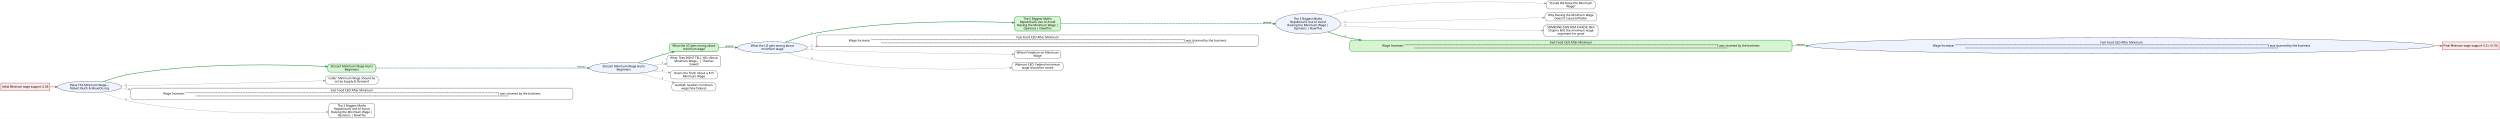
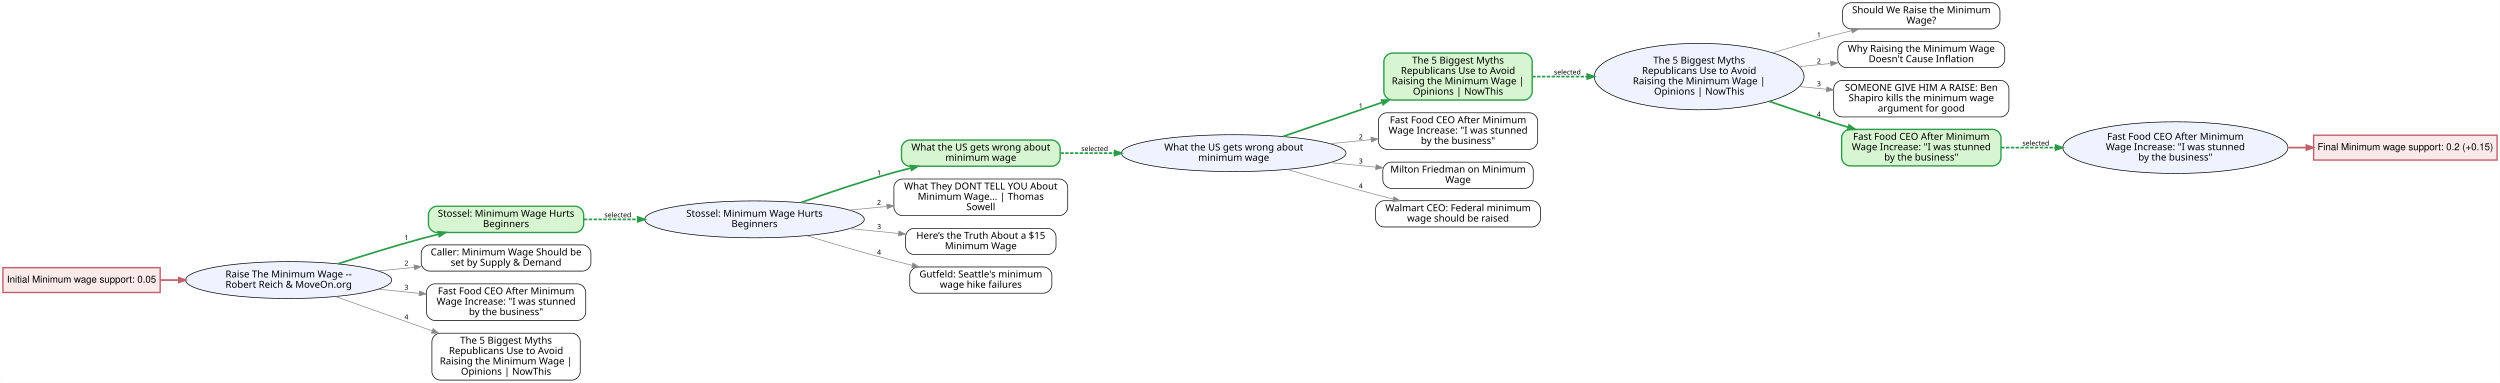
- <svg xmlns="http://www.w3.org/2000/svg" width="11682pt" height="555pt" viewBox="0.00 0.00 11682.10 555.00">
+ <svg xmlns="http://www.w3.org/2000/svg" width="3624pt" height="555pt" viewBox="0.00 0.00 3623.61 555.00">
  <g id="graph0" class="graph" transform="scale(1 1) rotate(0) translate(4 551)">
-     <polygon fill="white" stroke="transparent" points="-4,4 -4,-551 11678.1,-551 11678.1,4 -4,4" />
+     <polygon fill="white" stroke="transparent" points="-4,4 -4,-551 3619.61,-551 3619.61,4 -4,4" />
    <g id="node1" class="node">
      <polygon fill="#fbeaea" stroke="#bf616a" stroke-width="2" points="228,-163 0,-163 0,-127 228,-127 228,-163" />
      <text text-anchor="middle" x="114" y="-141.3" font-family="Helvetica" font-size="14.00">Initial Minimum wage support: 0.05</text>
    </g>
    <g id="node3" class="node">
      <ellipse fill="#eef3ff" stroke="black" cx="414.2" cy="-145" rx="149.4" ry="26.74" />
      <text text-anchor="middle" x="414.2" y="-148.8" font-family="Times-Roman" font-size="14.00">Raise The Minimum Wage --</text>
      <text text-anchor="middle" x="414.2" y="-133.8" font-family="Times-Roman" font-size="14.00">Robert Reich &amp; MoveOn.org</text>
    </g>
    <g id="edge20" class="edge">
      <path fill="none" stroke="#bf616a" stroke-width="2.5" d="M228.16,-145C236.9,-145 245.81,-145 254.77,-145" />
      <polygon fill="#bf616a" stroke="#bf616a" stroke-width="2.5" points="254.9,-148.5 264.9,-145 254.9,-141.5 254.9,-148.5" />
    </g>
    <g id="node2" class="node">
-       <polygon fill="#fbeaea" stroke="#bf616a" stroke-width="2" points="11674.1,-355 11408.1,-355 11408.1,-319 11674.1,-319 11674.1,-355" />
-       <text text-anchor="middle" x="11541.1" y="-333.3" font-family="Helvetica" font-size="14.00">Final Minimum wage support: 0.2 (+0.15)</text>
+       <polygon fill="#fbeaea" stroke="#bf616a" stroke-width="2" points="3615.61,-355 3349.61,-355 3349.61,-319 3615.61,-319 3615.61,-355" />
+       <text text-anchor="middle" x="3482.61" y="-333.3" font-family="Helvetica" font-size="14.00">Final Minimum wage support: 0.2 (+0.15)</text>
    </g>
    <g id="node4" class="node">
-       <path fill="#d7f5d0" stroke="#2d9c4a" stroke-width="2" d="M1740.4,-252C1740.4,-252 1539.4,-252 1539.4,-252 1533.4,-252 1527.4,-246 1527.4,-240 1527.4,-240 1527.4,-226 1527.4,-226 1527.4,-220 1533.4,-214 1539.4,-214 1539.4,-214 1740.4,-214 1740.4,-214 1746.4,-214 1752.4,-220 1752.4,-226 1752.4,-226 1752.4,-240 1752.4,-240 1752.4,-246 1746.4,-252 1740.4,-252" />
-       <text text-anchor="middle" x="1639.9" y="-236.8" font-family="Times-Roman" font-size="14.00">Stossel: Minimum Wage Hurts</text>
-       <text text-anchor="middle" x="1639.9" y="-221.8" font-family="Times-Roman" font-size="14.00">Beginners</text>
+       <path fill="#d7f5d0" stroke="#2d9c4a" stroke-width="2" d="M829.9,-252C829.9,-252 628.9,-252 628.9,-252 622.9,-252 616.9,-246 616.9,-240 616.9,-240 616.9,-226 616.9,-226 616.9,-220 622.9,-214 628.9,-214 628.9,-214 829.9,-214 829.9,-214 835.9,-214 841.9,-220 841.9,-226 841.9,-226 841.9,-240 841.9,-240 841.9,-246 835.9,-252 829.9,-252" />
+       <text text-anchor="middle" x="729.4" y="-236.8" font-family="Times-Roman" font-size="14.00">Stossel: Minimum Wage Hurts</text>
+       <text text-anchor="middle" x="729.4" y="-221.8" font-family="Times-Roman" font-size="14.00">Beginners</text>
    </g>
    <g id="edge1" class="edge">
-       <path fill="none" stroke="#2d9c4a" stroke-width="2.5" d="M477.43,-169.34C514.3,-182.54 562.3,-197.63 606.4,-205 931.76,-259.38 1322.67,-250.06 1516.92,-240.51" />
-       <polygon fill="#2d9c4a" stroke="#2d9c4a" stroke-width="2.5" points="1517.34,-244 1527.15,-240 1516.99,-237.01 1517.34,-244" />
-       <text text-anchor="middle" x="584.9" y="-204" font-family="Times-Roman" font-size="10.00">1</text>
+       <path fill="none" stroke="#2d9c4a" stroke-width="2.5" d="M486.08,-168.7C521.95,-180.32 566.27,-194.12 606.4,-205 614.63,-207.23 623.2,-209.44 631.82,-211.57" />
+       <polygon fill="#2d9c4a" stroke="#2d9c4a" stroke-width="2.5" points="631,-214.98 641.55,-213.95 632.67,-208.18 631,-214.98" />
+       <text text-anchor="middle" x="584.9" y="-203" font-family="Times-Roman" font-size="10.00">1</text>
    </g>
    <g id="node5" class="node">
-       <path fill="#ffffff" stroke="black" d="M1750.9,-196C1750.9,-196 1528.9,-196 1528.9,-196 1522.9,-196 1516.9,-190 1516.9,-184 1516.9,-184 1516.9,-170 1516.9,-170 1516.9,-164 1522.9,-158 1528.9,-158 1528.9,-158 1750.9,-158 1750.9,-158 1756.9,-158 1762.9,-164 1762.9,-170 1762.9,-170 1762.9,-184 1762.9,-184 1762.9,-190 1756.9,-196 1750.9,-196" />
-       <text text-anchor="middle" x="1639.9" y="-180.8" font-family="Times-Roman" font-size="14.00">Caller: Minimum Wage Should be</text>
-       <text text-anchor="middle" x="1639.9" y="-165.8" font-family="Times-Roman" font-size="14.00">set by Supply &amp; Demand</text>
+       <path fill="#ffffff" stroke="black" d="M840.4,-196C840.4,-196 618.4,-196 618.4,-196 612.4,-196 606.4,-190 606.4,-184 606.4,-184 606.4,-170 606.4,-170 606.4,-164 612.4,-158 618.4,-158 618.4,-158 840.4,-158 840.4,-158 846.4,-158 852.4,-164 852.4,-170 852.4,-170 852.4,-184 852.4,-184 852.4,-190 846.4,-196 840.4,-196" />
+       <text text-anchor="middle" x="729.4" y="-180.8" font-family="Times-Roman" font-size="14.00">Caller: Minimum Wage Should be</text>
+       <text text-anchor="middle" x="729.4" y="-165.8" font-family="Times-Roman" font-size="14.00">set by Supply &amp; Demand</text>
    </g>
    <g id="edge2" class="edge">
-       <path fill="none" stroke="#888888" d="M561.89,-148.84C802.21,-155.12 1276.06,-167.51 1506.64,-173.54" />
-       <polygon fill="#888888" stroke="#888888" points="1506.67,-177.04 1516.76,-173.81 1506.85,-170.05 1506.67,-177.04" />
-       <text text-anchor="middle" x="584.9" y="-153" font-family="Times-Roman" font-size="10.00">2</text>
+       <path fill="none" stroke="#888888" d="M544.4,-158.2C561.51,-159.95 579.08,-161.74 596.24,-163.5" />
+       <polygon fill="#888888" stroke="#888888" points="595.99,-166.99 606.29,-164.52 596.7,-160.03 595.99,-166.99" />
+       <text text-anchor="middle" x="584.9" y="-166" font-family="Times-Roman" font-size="10.00">2</text>
    </g>
    <g id="node6" class="node">
-       <path fill="#ffffff" stroke="black" d="M2661.4,-139.5C2661.4,-139.5 618.4,-139.5 618.4,-139.5 612.4,-139.5 606.4,-133.5 606.4,-127.5 606.4,-127.5 606.4,-98.5 606.4,-98.5 606.4,-92.5 612.4,-86.5 618.4,-86.5 618.4,-86.5 2661.4,-86.5 2661.4,-86.5 2667.4,-86.5 2673.4,-92.5 2673.4,-98.5 2673.4,-98.5 2673.4,-127.5 2673.4,-127.5 2673.4,-133.5 2667.4,-139.5 2661.4,-139.5" />
-       <text text-anchor="middle" x="1639.9" y="-124.3" font-family="Times-Roman" font-size="14.00">Fast Food CEO After Minimum</text>
-       <text text-anchor="middle" x="1639.9" y="-109.3" font-family="Times-Roman" font-size="14.00">Wage Increase: """"""""""""""""""""""""""""""""""""""""""""""""""""""""""""""""""""""""""""""""""""""""""""""""""""""""""""""""""""""""""""""""""""""""""""""""""""""""""""""""""""""""""""""""""""""""""""""""""""""""""""""""""""""""""""""""""""""""""""""""""""""""""""""""I was stunned by the business</text>
-       <text text-anchor="middle" x="1639.9" y="-94.3" font-family="Times-Roman" font-size="14.00">""""""""""""""""""""""""""""""""""""""""""""""""""""""""""""""""""""""""""""""""""""""""""""""""""""""""""""""""""""""""""""""""""""""""""""""""""""""""""""""""""""""""""""""""""""""""""""""""""""""""""""""""""""""""""""""""""""""""""""""""""""""""""""""""</text>
+       <path fill="#ffffff" stroke="black" d="M832.9,-139.5C832.9,-139.5 625.9,-139.5 625.9,-139.5 619.9,-139.5 613.9,-133.5 613.9,-127.5 613.9,-127.5 613.9,-98.5 613.9,-98.5 613.9,-92.5 619.9,-86.5 625.9,-86.5 625.9,-86.5 832.9,-86.5 832.9,-86.5 838.9,-86.5 844.9,-92.5 844.9,-98.5 844.9,-98.5 844.9,-127.5 844.9,-127.5 844.9,-133.5 838.9,-139.5 832.9,-139.5" />
+       <text text-anchor="middle" x="729.4" y="-124.3" font-family="Times-Roman" font-size="14.00">Fast Food CEO After Minimum</text>
+       <text text-anchor="middle" x="729.4" y="-109.3" font-family="Times-Roman" font-size="14.00">Wage Increase: "I was stunned</text>
+       <text text-anchor="middle" x="729.4" y="-94.3" font-family="Times-Roman" font-size="14.00">by the business"</text>
    </g>
    <g id="edge3" class="edge">
-       <path fill="none" stroke="#888888" d="M555.28,-136.18C564.12,-135.74 572.88,-135.34 581.4,-135 586.3,-134.8 591.22,-134.6 596.14,-134.41" />
-       <polygon fill="#888888" stroke="#888888" points="596.42,-137.9 606.27,-134.01 596.15,-130.91 596.42,-137.9" />
-       <text text-anchor="middle" x="584.9" y="-138" font-family="Times-Roman" font-size="10.00">3</text>
+       <path fill="none" stroke="#888888" d="M544.4,-131.8C563.91,-129.81 584.01,-127.75 603.44,-125.77" />
+       <polygon fill="#888888" stroke="#888888" points="603.93,-129.24 613.53,-124.74 603.22,-122.27 603.93,-129.24" />
+       <text text-anchor="middle" x="584.9" y="-131" font-family="Times-Roman" font-size="10.00">3</text>
    </g>
    <g id="node7" class="node">
-       <path fill="#ffffff" stroke="black" d="M1735.4,-68C1735.4,-68 1544.4,-68 1544.4,-68 1538.4,-68 1532.4,-62 1532.4,-56 1532.4,-56 1532.4,-12 1532.4,-12 1532.4,-6 1538.4,0 1544.4,0 1544.4,0 1735.4,0 1735.4,0 1741.4,0 1747.4,-6 1747.4,-12 1747.4,-12 1747.4,-56 1747.4,-56 1747.4,-62 1741.4,-68 1735.4,-68" />
-       <text text-anchor="middle" x="1639.9" y="-52.8" font-family="Times-Roman" font-size="14.00">The 5 Biggest Myths</text>
-       <text text-anchor="middle" x="1639.9" y="-37.8" font-family="Times-Roman" font-size="14.00">Republicans Use to Avoid</text>
-       <text text-anchor="middle" x="1639.9" y="-22.8" font-family="Times-Roman" font-size="14.00">Raising the Minimum Wage |</text>
-       <text text-anchor="middle" x="1639.9" y="-7.8" font-family="Times-Roman" font-size="14.00">Opinions | NowThis</text>
+       <path fill="#ffffff" stroke="black" d="M824.9,-68C824.9,-68 633.9,-68 633.9,-68 627.9,-68 621.9,-62 621.9,-56 621.9,-56 621.9,-12 621.9,-12 621.9,-6 627.9,0 633.9,0 633.9,0 824.9,0 824.9,0 830.9,0 836.9,-6 836.9,-12 836.9,-12 836.9,-56 836.9,-56 836.9,-62 830.9,-68 824.9,-68" />
+       <text text-anchor="middle" x="729.4" y="-52.8" font-family="Times-Roman" font-size="14.00">The 5 Biggest Myths</text>
+       <text text-anchor="middle" x="729.4" y="-37.8" font-family="Times-Roman" font-size="14.00">Republicans Use to Avoid</text>
+       <text text-anchor="middle" x="729.4" y="-22.8" font-family="Times-Roman" font-size="14.00">Raising the Minimum Wage |</text>
+       <text text-anchor="middle" x="729.4" y="-7.8" font-family="Times-Roman" font-size="14.00">Opinions | NowThis</text>
    </g>
    <g id="edge4" class="edge">
-       <path fill="none" stroke="#888888" d="M471.26,-120.03C508.72,-104.61 559.53,-86.09 606.4,-77 933.42,-13.54 1329.23,-19.52 1522,-27.59" />
-       <polygon fill="#888888" stroke="#888888" points="1522.01,-31.09 1532.15,-28.02 1522.31,-24.1 1522.01,-31.09" />
-       <text text-anchor="middle" x="584.9" y="-85" font-family="Times-Roman" font-size="10.00">4</text>
+       <path fill="none" stroke="#888888" d="M482.43,-121.04C519.07,-107.99 565.22,-91.58 606.4,-77 611.56,-75.17 616.84,-73.3 622.18,-71.42" />
+       <polygon fill="#888888" stroke="#888888" points="623.56,-74.64 631.83,-68.01 621.23,-68.04 623.56,-74.64" />
+       <text text-anchor="middle" x="584.9" y="-88" font-family="Times-Roman" font-size="10.00">4</text>
    </g>
    <g id="node8" class="node">
-       <ellipse fill="#eef3ff" stroke="black" cx="2910.5" cy="-233" rx="159.2" ry="26.74" />
-       <text text-anchor="middle" x="2910.5" y="-236.8" font-family="Times-Roman" font-size="14.00">Stossel: Minimum Wage Hurts</text>
-       <text text-anchor="middle" x="2910.5" y="-221.8" font-family="Times-Roman" font-size="14.00">Beginners</text>
+       <ellipse fill="#eef3ff" stroke="black" cx="1089.5" cy="-233" rx="159.2" ry="26.74" />
+       <text text-anchor="middle" x="1089.5" y="-236.8" font-family="Times-Roman" font-size="14.00">Stossel: Minimum Wage Hurts</text>
+       <text text-anchor="middle" x="1089.5" y="-221.8" font-family="Times-Roman" font-size="14.00">Beginners</text>
    </g>
    <g id="edge17" class="edge">
-       <path fill="none" stroke="#2d9c4a" stroke-width="2.5" stroke-dasharray="5,2" d="M1752.64,-233C1975.84,-233 2477.92,-233 2741.18,-233" />
-       <polygon fill="#2d9c4a" stroke="#2d9c4a" stroke-width="2.5" points="2741.21,-236.5 2751.21,-233 2741.21,-229.5 2741.21,-236.5" />
-       <text text-anchor="middle" x="2712.4" y="-236" font-family="Times-Roman" font-size="10.00">selected</text>
+       <path fill="none" stroke="#2d9c4a" stroke-width="2.5" stroke-dasharray="5,2" d="M842.23,-233C866.98,-233 893.73,-233 920.17,-233" />
+       <polygon fill="#2d9c4a" stroke="#2d9c4a" stroke-width="2.5" points="920.28,-236.5 930.28,-233 920.28,-229.5 920.28,-236.5" />
+       <text text-anchor="middle" x="891.4" y="-236" font-family="Times-Roman" font-size="10.00">selected</text>
    </g>
    <g id="node9" class="node">
-       <path fill="#d7f5d0" stroke="#2d9c4a" stroke-width="2" d="M3341.6,-348C3341.6,-348 3135.6,-348 3135.6,-348 3129.6,-348 3123.6,-342 3123.6,-336 3123.6,-336 3123.6,-322 3123.6,-322 3123.6,-316 3129.6,-310 3135.6,-310 3135.6,-310 3341.6,-310 3341.6,-310 3347.6,-310 3353.6,-316 3353.6,-322 3353.6,-322 3353.6,-336 3353.6,-336 3353.6,-342 3347.6,-348 3341.6,-348" />
-       <text text-anchor="middle" x="3238.6" y="-332.8" font-family="Times-Roman" font-size="14.00">What the US gets wrong about</text>
-       <text text-anchor="middle" x="3238.6" y="-317.8" font-family="Times-Roman" font-size="14.00">minimum wage</text>
+       <path fill="#d7f5d0" stroke="#2d9c4a" stroke-width="2" d="M1520.6,-348C1520.6,-348 1314.6,-348 1314.6,-348 1308.6,-348 1302.6,-342 1302.6,-336 1302.6,-336 1302.6,-322 1302.6,-322 1302.6,-316 1308.6,-310 1314.6,-310 1314.6,-310 1520.6,-310 1520.6,-310 1526.6,-310 1532.6,-316 1532.6,-322 1532.6,-322 1532.6,-336 1532.6,-336 1532.6,-342 1526.6,-348 1520.6,-348" />
+       <text text-anchor="middle" x="1417.6" y="-332.8" font-family="Times-Roman" font-size="14.00">What the US gets wrong about</text>
+       <text text-anchor="middle" x="1417.6" y="-317.8" font-family="Times-Roman" font-size="14.00">minimum wage</text>
    </g>
    <g id="edge5" class="edge">
-       <path fill="none" stroke="#2d9c4a" stroke-width="2.5" d="M2977.98,-257.45C3016.9,-271.27 3067.17,-288.27 3112.6,-301 3120.6,-303.24 3128.93,-305.43 3137.32,-307.52" />
-       <polygon fill="#2d9c4a" stroke="#2d9c4a" stroke-width="2.5" points="3136.64,-310.96 3147.19,-309.94 3138.31,-304.16 3136.64,-310.96" />
-       <text text-anchor="middle" x="3091.1" y="-297" font-family="Times-Roman" font-size="10.00">1</text>
+       <path fill="none" stroke="#2d9c4a" stroke-width="2.5" d="M1156.98,-257.45C1195.9,-271.27 1246.17,-288.27 1291.6,-301 1299.6,-303.24 1307.93,-305.43 1316.32,-307.52" />
+       <polygon fill="#2d9c4a" stroke="#2d9c4a" stroke-width="2.5" points="1315.64,-310.96 1326.19,-309.94 1317.31,-304.16 1315.64,-310.96" />
+       <text text-anchor="middle" x="1270.1" y="-297" font-family="Times-Roman" font-size="10.00">1</text>
    </g>
    <g id="node10" class="node">
-       <path fill="#ffffff" stroke="black" d="M3352.6,-291.5C3352.6,-291.5 3124.6,-291.5 3124.6,-291.5 3118.6,-291.5 3112.6,-285.5 3112.6,-279.5 3112.6,-279.5 3112.6,-250.5 3112.6,-250.5 3112.6,-244.5 3118.6,-238.5 3124.6,-238.5 3124.6,-238.5 3352.6,-238.5 3352.6,-238.5 3358.6,-238.5 3364.6,-244.5 3364.6,-250.5 3364.6,-250.5 3364.6,-279.5 3364.6,-279.5 3364.6,-285.5 3358.6,-291.5 3352.6,-291.5" />
-       <text text-anchor="middle" x="3238.6" y="-276.3" font-family="Times-Roman" font-size="14.00">What They DONT TELL YOU About</text>
-       <text text-anchor="middle" x="3238.6" y="-261.3" font-family="Times-Roman" font-size="14.00">Minimum Wage... | Thomas</text>
-       <text text-anchor="middle" x="3238.6" y="-246.3" font-family="Times-Roman" font-size="14.00">Sowell</text>
+       <path fill="#ffffff" stroke="black" d="M1531.6,-291.5C1531.6,-291.5 1303.6,-291.5 1303.6,-291.5 1297.6,-291.5 1291.6,-285.5 1291.6,-279.5 1291.6,-279.5 1291.6,-250.5 1291.6,-250.5 1291.6,-244.5 1297.6,-238.5 1303.6,-238.5 1303.6,-238.5 1531.6,-238.5 1531.6,-238.5 1537.6,-238.5 1543.6,-244.5 1543.6,-250.5 1543.6,-250.5 1543.6,-279.5 1543.6,-279.5 1543.6,-285.5 1537.6,-291.5 1531.6,-291.5" />
+       <text text-anchor="middle" x="1417.6" y="-276.3" font-family="Times-Roman" font-size="14.00">What They DONT TELL YOU About</text>
+       <text text-anchor="middle" x="1417.6" y="-261.3" font-family="Times-Roman" font-size="14.00">Minimum Wage... | Thomas</text>
+       <text text-anchor="middle" x="1417.6" y="-246.3" font-family="Times-Roman" font-size="14.00">Sowell</text>
    </g>
    <g id="edge6" class="edge">
-       <path fill="none" stroke="#888888" d="M3048.38,-246.43C3066.15,-248.18 3084.35,-249.96 3102.11,-251.7" />
-       <polygon fill="#888888" stroke="#888888" points="3102.21,-255.23 3112.5,-252.72 3102.89,-248.26 3102.21,-255.23" />
-       <text text-anchor="middle" x="3091.1" y="-254" font-family="Times-Roman" font-size="10.00">2</text>
+       <path fill="none" stroke="#888888" d="M1227.38,-246.43C1245.15,-248.18 1263.35,-249.96 1281.11,-251.7" />
+       <polygon fill="#888888" stroke="#888888" points="1281.21,-255.23 1291.5,-252.72 1281.89,-248.26 1281.21,-255.23" />
+       <text text-anchor="middle" x="1270.1" y="-254" font-family="Times-Roman" font-size="10.00">2</text>
    </g>
    <g id="node11" class="node">
-       <path fill="#ffffff" stroke="black" d="M3335.6,-220C3335.6,-220 3141.6,-220 3141.6,-220 3135.6,-220 3129.6,-214 3129.6,-208 3129.6,-208 3129.6,-194 3129.6,-194 3129.6,-188 3135.6,-182 3141.6,-182 3141.6,-182 3335.6,-182 3335.6,-182 3341.6,-182 3347.6,-188 3347.6,-194 3347.6,-194 3347.6,-208 3347.6,-208 3347.6,-214 3341.6,-220 3335.6,-220" />
-       <text text-anchor="middle" x="3238.6" y="-204.8" font-family="Times-Roman" font-size="14.00">Here’s the Truth About a $15</text>
-       <text text-anchor="middle" x="3238.6" y="-189.8" font-family="Times-Roman" font-size="14.00">Minimum Wage</text>
+       <path fill="#ffffff" stroke="black" d="M1514.6,-220C1514.6,-220 1320.6,-220 1320.6,-220 1314.6,-220 1308.6,-214 1308.6,-208 1308.6,-208 1308.6,-194 1308.6,-194 1308.6,-188 1314.6,-182 1320.6,-182 1320.6,-182 1514.6,-182 1514.6,-182 1520.6,-182 1526.6,-188 1526.6,-194 1526.6,-194 1526.6,-208 1526.6,-208 1526.6,-214 1520.6,-220 1514.6,-220" />
+       <text text-anchor="middle" x="1417.6" y="-204.8" font-family="Times-Roman" font-size="14.00">Here’s the Truth About a $15</text>
+       <text text-anchor="middle" x="1417.6" y="-189.8" font-family="Times-Roman" font-size="14.00">Minimum Wage</text>
    </g>
    <g id="edge7" class="edge">
-       <path fill="none" stroke="#888888" d="M3048.38,-219.57C3071.99,-217.25 3096.35,-214.86 3119.41,-212.6" />
-       <polygon fill="#888888" stroke="#888888" points="3119.95,-216.06 3129.56,-211.6 3119.26,-209.1 3119.95,-216.06" />
-       <text text-anchor="middle" x="3091.1" y="-219" font-family="Times-Roman" font-size="10.00">3</text>
+       <path fill="none" stroke="#888888" d="M1227.38,-219.57C1250.99,-217.25 1275.35,-214.86 1298.41,-212.6" />
+       <polygon fill="#888888" stroke="#888888" points="1298.95,-216.06 1308.56,-211.6 1298.26,-209.1 1298.95,-216.06" />
+       <text text-anchor="middle" x="1270.1" y="-219" font-family="Times-Roman" font-size="10.00">3</text>
    </g>
    <g id="node12" class="node">
-       <path fill="#ffffff" stroke="black" d="M3329.6,-164C3329.6,-164 3147.6,-164 3147.6,-164 3141.6,-164 3135.6,-158 3135.6,-152 3135.6,-152 3135.6,-138 3135.6,-138 3135.6,-132 3141.6,-126 3147.6,-126 3147.6,-126 3329.6,-126 3329.6,-126 3335.6,-126 3341.6,-132 3341.6,-138 3341.6,-138 3341.6,-152 3341.6,-152 3341.6,-158 3335.6,-164 3329.6,-164" />
-       <text text-anchor="middle" x="3238.6" y="-148.8" font-family="Times-Roman" font-size="14.00">Gutfeld: Seattle's minimum</text>
-       <text text-anchor="middle" x="3238.6" y="-133.8" font-family="Times-Roman" font-size="14.00">wage hike failures</text>
+       <path fill="#ffffff" stroke="black" d="M1508.6,-164C1508.6,-164 1326.6,-164 1326.6,-164 1320.6,-164 1314.6,-158 1314.6,-152 1314.6,-152 1314.6,-138 1314.6,-138 1314.6,-132 1320.6,-126 1326.6,-126 1326.6,-126 1508.6,-126 1508.6,-126 1514.6,-126 1520.6,-132 1520.6,-138 1520.6,-138 1520.6,-152 1520.6,-152 1520.6,-158 1514.6,-164 1508.6,-164" />
+       <text text-anchor="middle" x="1417.6" y="-148.8" font-family="Times-Roman" font-size="14.00">Gutfeld: Seattle's minimum</text>
+       <text text-anchor="middle" x="1417.6" y="-133.8" font-family="Times-Roman" font-size="14.00">wage hike failures</text>
    </g>
    <g id="edge8" class="edge">
-       <path fill="none" stroke="#888888" d="M2986.59,-209.24C3024.24,-197.68 3070.64,-183.94 3112.6,-173 3121.21,-170.75 3130.18,-168.52 3139.2,-166.36" />
-       <polygon fill="#888888" stroke="#888888" points="3140.05,-169.76 3148.98,-164.05 3138.44,-162.95 3140.05,-169.76" />
-       <text text-anchor="middle" x="3091.1" y="-182" font-family="Times-Roman" font-size="10.00">4</text>
+       <path fill="none" stroke="#888888" d="M1165.59,-209.24C1203.24,-197.68 1249.64,-183.94 1291.6,-173 1300.21,-170.75 1309.18,-168.52 1318.2,-166.36" />
+       <polygon fill="#888888" stroke="#888888" points="1319.05,-169.76 1327.98,-164.05 1317.44,-162.95 1319.05,-169.76" />
+       <text text-anchor="middle" x="1270.1" y="-182" font-family="Times-Roman" font-size="10.00">4</text>
    </g>
    <g id="node13" class="node">
-       <ellipse fill="#eef3ff" stroke="black" cx="3605.23" cy="-329" rx="162.77" ry="26.74" />
-       <text text-anchor="middle" x="3605.23" y="-332.8" font-family="Times-Roman" font-size="14.00">What the US gets wrong about</text>
-       <text text-anchor="middle" x="3605.23" y="-317.8" font-family="Times-Roman" font-size="14.00">minimum wage</text>
+       <ellipse fill="#eef3ff" stroke="black" cx="1784.23" cy="-329" rx="162.77" ry="26.74" />
+       <text text-anchor="middle" x="1784.23" y="-332.8" font-family="Times-Roman" font-size="14.00">What the US gets wrong about</text>
+       <text text-anchor="middle" x="1784.23" y="-317.8" font-family="Times-Roman" font-size="14.00">minimum wage</text>
    </g>
    <g id="edge18" class="edge">
-       <path fill="none" stroke="#2d9c4a" stroke-width="2.5" stroke-dasharray="5,2" d="M3353.97,-329C3378.88,-329 3405.76,-329 3432.35,-329" />
-       <polygon fill="#2d9c4a" stroke="#2d9c4a" stroke-width="2.5" points="3432.52,-332.5 3442.52,-329 3432.52,-325.5 3432.52,-332.5" />
-       <text text-anchor="middle" x="3403.6" y="-332" font-family="Times-Roman" font-size="10.00">selected</text>
+       <path fill="none" stroke="#2d9c4a" stroke-width="2.5" stroke-dasharray="5,2" d="M1532.97,-329C1557.88,-329 1584.76,-329 1611.35,-329" />
+       <polygon fill="#2d9c4a" stroke="#2d9c4a" stroke-width="2.5" points="1611.52,-332.5 1621.52,-329 1611.52,-325.5 1611.52,-332.5" />
+       <text text-anchor="middle" x="1582.6" y="-332" font-family="Times-Roman" font-size="10.00">selected</text>
    </g>
    <g id="node14" class="node">
-       <path fill="#d7f5d0" stroke="#2d9c4a" stroke-width="2" d="M4939.87,-474C4939.87,-474 4748.87,-474 4748.87,-474 4742.87,-474 4736.87,-468 4736.87,-462 4736.87,-462 4736.87,-418 4736.87,-418 4736.87,-412 4742.87,-406 4748.87,-406 4748.87,-406 4939.87,-406 4939.87,-406 4945.87,-406 4951.87,-412 4951.87,-418 4951.87,-418 4951.87,-462 4951.87,-462 4951.87,-468 4945.87,-474 4939.87,-474" />
-       <text text-anchor="middle" x="4844.37" y="-458.8" font-family="Times-Roman" font-size="14.00">The 5 Biggest Myths</text>
-       <text text-anchor="middle" x="4844.37" y="-443.8" font-family="Times-Roman" font-size="14.00">Republicans Use to Avoid</text>
-       <text text-anchor="middle" x="4844.37" y="-428.8" font-family="Times-Roman" font-size="14.00">Raising the Minimum Wage |</text>
-       <text text-anchor="middle" x="4844.37" y="-413.8" font-family="Times-Roman" font-size="14.00">Opinions | NowThis</text>
+       <path fill="#d7f5d0" stroke="#2d9c4a" stroke-width="2" d="M2204.87,-474C2204.87,-474 2013.87,-474 2013.87,-474 2007.87,-474 2001.87,-468 2001.87,-462 2001.87,-462 2001.87,-418 2001.87,-418 2001.87,-412 2007.87,-406 2013.87,-406 2013.87,-406 2204.87,-406 2204.87,-406 2210.87,-406 2216.87,-412 2216.87,-418 2216.87,-418 2216.87,-462 2216.87,-462 2216.87,-468 2210.87,-474 2204.87,-474" />
+       <text text-anchor="middle" x="2109.37" y="-458.8" font-family="Times-Roman" font-size="14.00">The 5 Biggest Myths</text>
+       <text text-anchor="middle" x="2109.37" y="-443.8" font-family="Times-Roman" font-size="14.00">Republicans Use to Avoid</text>
+       <text text-anchor="middle" x="2109.37" y="-428.8" font-family="Times-Roman" font-size="14.00">Raising the Minimum Wage |</text>
+       <text text-anchor="middle" x="2109.37" y="-413.8" font-family="Times-Roman" font-size="14.00">Opinions | NowThis</text>
    </g>
    <g id="edge9" class="edge">
-       <path fill="none" stroke="#2d9c4a" stroke-width="2.5" d="M3666.4,-353.94C3706.56,-369.34 3760.97,-387.86 3810.87,-397 4138.53,-457.04 4534.05,-452.61 4726.61,-445.64" />
-       <polygon fill="#2d9c4a" stroke="#2d9c4a" stroke-width="2.5" points="4726.89,-449.13 4736.75,-445.26 4726.63,-442.14 4726.89,-449.13" />
-       <text text-anchor="middle" x="3789.37" y="-395" font-family="Times-Roman" font-size="10.00">1</text>
+       <path fill="none" stroke="#2d9c4a" stroke-width="2.5" d="M1855.75,-353.22C1897.79,-367.66 1952.05,-386.3 1999.49,-402.6" />
+       <polygon fill="#2d9c4a" stroke="#2d9c4a" stroke-width="2.5" points="1998.6,-406 2009.2,-405.93 2000.88,-399.38 1998.6,-406" />
+       <text text-anchor="middle" x="1968.37" y="-394" font-family="Times-Roman" font-size="10.00">1</text>
    </g>
    <g id="node15" class="node">
-       <path fill="#ffffff" stroke="black" d="M5865.87,-387.5C5865.87,-387.5 3822.87,-387.5 3822.87,-387.5 3816.87,-387.5 3810.87,-381.5 3810.87,-375.5 3810.87,-375.5 3810.87,-346.5 3810.87,-346.5 3810.87,-340.5 3816.87,-334.5 3822.87,-334.5 3822.87,-334.5 5865.87,-334.5 5865.87,-334.5 5871.87,-334.5 5877.87,-340.5 5877.87,-346.5 5877.87,-346.5 5877.87,-375.5 5877.87,-375.5 5877.87,-381.5 5871.87,-387.5 5865.87,-387.5" />
-       <text text-anchor="middle" x="4844.37" y="-372.3" font-family="Times-Roman" font-size="14.00">Fast Food CEO After Minimum</text>
-       <text text-anchor="middle" x="4844.37" y="-357.3" font-family="Times-Roman" font-size="14.00">Wage Increase: """"""""""""""""""""""""""""""""""""""""""""""""""""""""""""""""""""""""""""""""""""""""""""""""""""""""""""""""""""""""""""""""""""""""""""""""""""""""""""""""""""""""""""""""""""""""""""""""""""""""""""""""""""""""""""""""""""""""""""""""""""""""""""""""I was stunned by the business</text>
-       <text text-anchor="middle" x="4844.37" y="-342.3" font-family="Times-Roman" font-size="14.00">""""""""""""""""""""""""""""""""""""""""""""""""""""""""""""""""""""""""""""""""""""""""""""""""""""""""""""""""""""""""""""""""""""""""""""""""""""""""""""""""""""""""""""""""""""""""""""""""""""""""""""""""""""""""""""""""""""""""""""""""""""""""""""""""</text>
+       <path fill="#ffffff" stroke="black" d="M2212.87,-387.5C2212.87,-387.5 2005.87,-387.5 2005.87,-387.5 1999.87,-387.5 1993.87,-381.5 1993.87,-375.5 1993.87,-375.5 1993.87,-346.5 1993.87,-346.5 1993.87,-340.5 1999.87,-334.5 2005.87,-334.5 2005.87,-334.5 2212.87,-334.5 2212.87,-334.5 2218.87,-334.5 2224.87,-340.5 2224.87,-346.5 2224.87,-346.5 2224.87,-375.5 2224.87,-375.5 2224.87,-381.5 2218.87,-387.5 2212.87,-387.5" />
+       <text text-anchor="middle" x="2109.37" y="-372.3" font-family="Times-Roman" font-size="14.00">Fast Food CEO After Minimum</text>
+       <text text-anchor="middle" x="2109.37" y="-357.3" font-family="Times-Roman" font-size="14.00">Wage Increase: "I was stunned</text>
+       <text text-anchor="middle" x="2109.37" y="-342.3" font-family="Times-Roman" font-size="14.00">by the business"</text>
    </g>
    <g id="edge10" class="edge">
-       <path fill="none" stroke="#888888" d="M3766.06,-333.13C3779.53,-333.48 3793.66,-333.85 3808.38,-334.23" />
-       <polygon fill="#888888" stroke="#888888" points="3808.57,-337.73 3818.66,-334.49 3808.75,-330.74 3808.57,-337.73" />
-       <text text-anchor="middle" x="3789.37" y="-336" font-family="Times-Roman" font-size="10.00">2</text>
+       <path fill="none" stroke="#888888" d="M1924.15,-342.76C1943.81,-344.7 1963.93,-346.7 1983.31,-348.62" />
+       <polygon fill="#888888" stroke="#888888" points="1983.08,-352.11 1993.37,-349.61 1983.77,-345.14 1983.08,-352.11" />
+       <text text-anchor="middle" x="1968.37" y="-349" font-family="Times-Roman" font-size="10.00">2</text>
    </g>
    <g id="node16" class="node">
-       <path fill="#ffffff" stroke="black" d="M4941.37,-316C4941.37,-316 4747.37,-316 4747.37,-316 4741.37,-316 4735.37,-310 4735.37,-304 4735.37,-304 4735.37,-290 4735.37,-290 4735.37,-284 4741.37,-278 4747.37,-278 4747.37,-278 4941.37,-278 4941.37,-278 4947.37,-278 4953.37,-284 4953.37,-290 4953.37,-290 4953.37,-304 4953.37,-304 4953.37,-310 4947.37,-316 4941.37,-316" />
-       <text text-anchor="middle" x="4844.37" y="-300.8" font-family="Times-Roman" font-size="14.00">Milton Friedman on Minimum</text>
-       <text text-anchor="middle" x="4844.37" y="-285.8" font-family="Times-Roman" font-size="14.00">Wage</text>
+       <path fill="#ffffff" stroke="black" d="M2206.37,-316C2206.37,-316 2012.37,-316 2012.37,-316 2006.37,-316 2000.37,-310 2000.37,-304 2000.37,-304 2000.37,-290 2000.37,-290 2000.37,-284 2006.37,-278 2012.37,-278 2012.37,-278 2206.37,-278 2206.37,-278 2212.37,-278 2218.37,-284 2218.37,-290 2218.37,-290 2218.37,-304 2218.37,-304 2218.37,-310 2212.37,-316 2206.37,-316" />
+       <text text-anchor="middle" x="2109.37" y="-300.8" font-family="Times-Roman" font-size="14.00">Milton Friedman on Minimum</text>
+       <text text-anchor="middle" x="2109.37" y="-285.8" font-family="Times-Roman" font-size="14.00">Wage</text>
    </g>
    <g id="edge11" class="edge">
-       <path fill="none" stroke="#888888" d="M3757.15,-319.31C3766.86,-318.82 3776.5,-318.38 3785.87,-318 4126.72,-304.19 4529.75,-299.36 4725.23,-297.76" />
-       <polygon fill="#888888" stroke="#888888" points="4725.26,-301.26 4735.23,-297.67 4725.21,-294.26 4725.26,-301.26" />
-       <text text-anchor="middle" x="3789.37" y="-321" font-family="Times-Roman" font-size="10.00">3</text>
+       <path fill="none" stroke="#888888" d="M1924.15,-315.24C1946.15,-313.06 1968.72,-310.83 1990.19,-308.7" />
+       <polygon fill="#888888" stroke="#888888" points="1990.7,-312.17 2000.3,-307.7 1990.01,-305.2 1990.7,-312.17" />
+       <text text-anchor="middle" x="1968.37" y="-314" font-family="Times-Roman" font-size="10.00">3</text>
    </g>
    <g id="node17" class="node">
-       <path fill="#ffffff" stroke="black" d="M4951.87,-260C4951.87,-260 4736.87,-260 4736.87,-260 4730.87,-260 4724.87,-254 4724.87,-248 4724.87,-248 4724.87,-234 4724.87,-234 4724.87,-228 4730.87,-222 4736.87,-222 4736.87,-222 4951.87,-222 4951.87,-222 4957.87,-222 4963.87,-228 4963.87,-234 4963.87,-234 4963.87,-248 4963.87,-248 4963.87,-254 4957.87,-260 4951.87,-260" />
-       <text text-anchor="middle" x="4844.37" y="-244.8" font-family="Times-Roman" font-size="14.00">Walmart CEO: Federal minimum</text>
-       <text text-anchor="middle" x="4844.37" y="-229.8" font-family="Times-Roman" font-size="14.00">wage should be raised</text>
+       <path fill="#ffffff" stroke="black" d="M2216.87,-260C2216.87,-260 2001.87,-260 2001.87,-260 1995.87,-260 1989.87,-254 1989.87,-248 1989.87,-248 1989.87,-234 1989.87,-234 1989.87,-228 1995.87,-222 2001.87,-222 2001.87,-222 2216.87,-222 2216.87,-222 2222.87,-222 2228.87,-228 2228.87,-234 2228.87,-234 2228.87,-248 2228.87,-248 2228.87,-254 2222.87,-260 2216.87,-260" />
+       <text text-anchor="middle" x="2109.37" y="-244.8" font-family="Times-Roman" font-size="14.00">Walmart CEO: Federal minimum</text>
+       <text text-anchor="middle" x="2109.37" y="-229.8" font-family="Times-Roman" font-size="14.00">wage should be raised</text>
    </g>
    <g id="edge12" class="edge">
-       <path fill="none" stroke="#888888" d="M3673.44,-304.53C3712.9,-291.37 3764.05,-276.37 3810.87,-269 4132.97,-218.29 4518.42,-225.49 4714.72,-233.92" />
-       <polygon fill="#888888" stroke="#888888" points="4714.64,-237.42 4724.78,-234.36 4714.94,-230.43 4714.64,-237.42" />
-       <text text-anchor="middle" x="3789.37" y="-276" font-family="Times-Roman" font-size="10.00">4</text>
+       <path fill="none" stroke="#888888" d="M1862.21,-305.38C1900.46,-293.91 1947.45,-280.22 1989.87,-269 1998.18,-266.8 2006.85,-264.59 2015.54,-262.43" />
+       <polygon fill="#888888" stroke="#888888" points="2016.48,-265.81 2025.35,-260.02 2014.81,-259.01 2016.48,-265.81" />
+       <text text-anchor="middle" x="1968.37" y="-278" font-family="Times-Roman" font-size="10.00">4</text>
    </g>
    <g id="node18" class="node">
-       <ellipse fill="#eef3ff" stroke="black" cx="6107.89" cy="-440" rx="152.06" ry="48.17" />
-       <text text-anchor="middle" x="6107.89" y="-458.8" font-family="Times-Roman" font-size="14.00">The 5 Biggest Myths</text>
-       <text text-anchor="middle" x="6107.89" y="-443.8" font-family="Times-Roman" font-size="14.00">Republicans Use to Avoid</text>
-       <text text-anchor="middle" x="6107.89" y="-428.8" font-family="Times-Roman" font-size="14.00">Raising the Minimum Wage |</text>
-       <text text-anchor="middle" x="6107.89" y="-413.8" font-family="Times-Roman" font-size="14.00">Opinions | NowThis</text>
+       <ellipse fill="#eef3ff" stroke="black" cx="2458.89" cy="-440" rx="152.06" ry="48.17" />
+       <text text-anchor="middle" x="2458.89" y="-458.8" font-family="Times-Roman" font-size="14.00">The 5 Biggest Myths</text>
+       <text text-anchor="middle" x="2458.89" y="-443.8" font-family="Times-Roman" font-size="14.00">Republicans Use to Avoid</text>
+       <text text-anchor="middle" x="2458.89" y="-428.8" font-family="Times-Roman" font-size="14.00">Raising the Minimum Wage |</text>
+       <text text-anchor="middle" x="2458.89" y="-413.8" font-family="Times-Roman" font-size="14.00">Opinions | NowThis</text>
    </g>
    <g id="edge19" class="edge">
-       <path fill="none" stroke="#2d9c4a" stroke-width="2.5" stroke-dasharray="5,2" d="M4952.11,-440C5173.42,-440 5683.41,-440 5945.28,-440" />
-       <polygon fill="#2d9c4a" stroke="#2d9c4a" stroke-width="2.5" points="5945.64,-443.5 5955.64,-440 5945.64,-436.5 5945.64,-443.5" />
-       <text text-anchor="middle" x="5916.87" y="-443" font-family="Times-Roman" font-size="10.00">selected</text>
+       <path fill="none" stroke="#2d9c4a" stroke-width="2.5" stroke-dasharray="5,2" d="M2217,-440C2242.12,-440 2269.46,-440 2296.4,-440" />
+       <polygon fill="#2d9c4a" stroke="#2d9c4a" stroke-width="2.5" points="2296.7,-443.5 2306.7,-440 2296.7,-436.5 2296.7,-443.5" />
+       <text text-anchor="middle" x="2267.87" y="-443" font-family="Times-Roman" font-size="10.00">selected</text>
    </g>
    <g id="node19" class="node">
-       <path fill="#ffffff" stroke="black" d="M7438.42,-547C7438.42,-547 7234.42,-547 7234.42,-547 7228.42,-547 7222.42,-541 7222.42,-535 7222.42,-535 7222.42,-521 7222.42,-521 7222.42,-515 7228.42,-509 7234.42,-509 7234.42,-509 7438.42,-509 7438.42,-509 7444.42,-509 7450.42,-515 7450.42,-521 7450.42,-521 7450.42,-535 7450.42,-535 7450.42,-541 7444.42,-547 7438.42,-547" />
-       <text text-anchor="middle" x="7336.42" y="-531.8" font-family="Times-Roman" font-size="14.00">Should We Raise the Minimum</text>
-       <text text-anchor="middle" x="7336.42" y="-516.8" font-family="Times-Roman" font-size="14.00">Wage?</text>
+       <path fill="#ffffff" stroke="black" d="M2882.92,-547C2882.92,-547 2678.92,-547 2678.92,-547 2672.92,-547 2666.92,-541 2666.92,-535 2666.92,-535 2666.92,-521 2666.92,-521 2666.92,-515 2672.92,-509 2678.92,-509 2678.92,-509 2882.92,-509 2882.92,-509 2888.92,-509 2894.92,-515 2894.92,-521 2894.92,-521 2894.92,-535 2894.92,-535 2894.92,-541 2888.92,-547 2882.92,-547" />
+       <text text-anchor="middle" x="2780.92" y="-531.8" font-family="Times-Roman" font-size="14.00">Should We Raise the Minimum</text>
+       <text text-anchor="middle" x="2780.92" y="-516.8" font-family="Times-Roman" font-size="14.00">Wage?</text>
    </g>
    <g id="edge13" class="edge">
-       <path fill="none" stroke="#888888" d="M6207.85,-476.29C6237.97,-485.79 6271.44,-494.81 6302.92,-500 6627.53,-553.55 7017.17,-544.73 7211.91,-535.43" />
-       <polygon fill="#888888" stroke="#888888" points="7212.35,-538.91 7222.17,-534.93 7212.01,-531.92 7212.35,-538.91" />
-       <text text-anchor="middle" x="6281.42" y="-498" font-family="Times-Roman" font-size="10.00">1</text>
+       <path fill="none" stroke="#888888" d="M2565.43,-474.34C2594.01,-483.17 2625.04,-492.34 2653.92,-500 2662.34,-502.23 2671.11,-504.43 2679.92,-506.56" />
+       <polygon fill="#888888" stroke="#888888" points="2679.34,-510.02 2689.88,-508.93 2680.96,-503.21 2679.34,-510.02" />
+       <text text-anchor="middle" x="2632.42" y="-497" font-family="Times-Roman" font-size="10.00">1</text>
    </g>
    <g id="node20" class="node">
-       <path fill="#ffffff" stroke="black" d="M7445.42,-491C7445.42,-491 7227.42,-491 7227.42,-491 7221.42,-491 7215.42,-485 7215.42,-479 7215.42,-479 7215.42,-465 7215.42,-465 7215.42,-459 7221.42,-453 7227.42,-453 7227.42,-453 7445.42,-453 7445.42,-453 7451.42,-453 7457.42,-459 7457.42,-465 7457.42,-465 7457.42,-479 7457.42,-479 7457.42,-485 7451.42,-491 7445.42,-491" />
-       <text text-anchor="middle" x="7336.42" y="-475.8" font-family="Times-Roman" font-size="14.00">Why Raising the Minimum Wage</text>
-       <text text-anchor="middle" x="7336.42" y="-460.8" font-family="Times-Roman" font-size="14.00">Doesn't Cause Inflation</text>
+       <path fill="#ffffff" stroke="black" d="M2889.92,-491C2889.92,-491 2671.92,-491 2671.92,-491 2665.92,-491 2659.92,-485 2659.92,-479 2659.92,-479 2659.92,-465 2659.92,-465 2659.92,-459 2665.92,-453 2671.92,-453 2671.92,-453 2889.92,-453 2889.92,-453 2895.92,-453 2901.92,-459 2901.92,-465 2901.92,-465 2901.92,-479 2901.92,-479 2901.92,-485 2895.92,-491 2889.92,-491" />
+       <text text-anchor="middle" x="2780.92" y="-475.8" font-family="Times-Roman" font-size="14.00">Why Raising the Minimum Wage</text>
+       <text text-anchor="middle" x="2780.92" y="-460.8" font-family="Times-Roman" font-size="14.00">Doesn't Cause Inflation</text>
    </g>
    <g id="edge14" class="edge">
-       <path fill="none" stroke="#888888" d="M6259.6,-443.93C6502.39,-450.27 6976.01,-462.62 7205.11,-468.6" />
-       <polygon fill="#888888" stroke="#888888" points="7205.08,-472.1 7215.16,-468.86 7205.26,-465.1 7205.08,-472.1" />
-       <text text-anchor="middle" x="6281.42" y="-447" font-family="Times-Roman" font-size="10.00">2</text>
+       <path fill="none" stroke="#888888" d="M2603.99,-454.41C2619.09,-455.92 2634.38,-457.45 2649.31,-458.94" />
+       <polygon fill="#888888" stroke="#888888" points="2649.29,-462.46 2659.59,-459.97 2649.99,-455.49 2649.29,-462.46" />
+       <text text-anchor="middle" x="2632.42" y="-459" font-family="Times-Roman" font-size="10.00">2</text>
    </g>
    <g id="node21" class="node">
-       <path fill="#ffffff" stroke="black" d="M7451.42,-434.5C7451.42,-434.5 7221.42,-434.5 7221.42,-434.5 7215.42,-434.5 7209.42,-428.5 7209.42,-422.5 7209.42,-422.5 7209.42,-393.5 7209.42,-393.5 7209.42,-387.5 7215.42,-381.5 7221.42,-381.5 7221.42,-381.5 7451.42,-381.5 7451.42,-381.5 7457.42,-381.5 7463.42,-387.5 7463.42,-393.5 7463.42,-393.5 7463.42,-422.5 7463.42,-422.5 7463.42,-428.5 7457.42,-434.5 7451.42,-434.5" />
-       <text text-anchor="middle" x="7336.42" y="-419.3" font-family="Times-Roman" font-size="14.00">SOMEONE GIVE HIM A RAISE: Ben</text>
-       <text text-anchor="middle" x="7336.42" y="-404.3" font-family="Times-Roman" font-size="14.00">Shapiro kills the minimum wage</text>
-       <text text-anchor="middle" x="7336.42" y="-389.3" font-family="Times-Roman" font-size="14.00">argument for good</text>
+       <path fill="#ffffff" stroke="black" d="M2895.92,-434.5C2895.92,-434.5 2665.92,-434.5 2665.92,-434.5 2659.92,-434.5 2653.92,-428.5 2653.92,-422.5 2653.92,-422.5 2653.92,-393.5 2653.92,-393.5 2653.92,-387.5 2659.92,-381.5 2665.92,-381.5 2665.92,-381.5 2895.92,-381.5 2895.92,-381.5 2901.92,-381.5 2907.92,-387.5 2907.92,-393.5 2907.92,-393.5 2907.92,-422.5 2907.92,-422.5 2907.92,-428.5 2901.92,-434.5 2895.92,-434.5" />
+       <text text-anchor="middle" x="2780.92" y="-419.3" font-family="Times-Roman" font-size="14.00">SOMEONE GIVE HIM A RAISE: Ben</text>
+       <text text-anchor="middle" x="2780.92" y="-404.3" font-family="Times-Roman" font-size="14.00">Shapiro kills the minimum wage</text>
+       <text text-anchor="middle" x="2780.92" y="-389.3" font-family="Times-Roman" font-size="14.00">argument for good</text>
    </g>
    <g id="edge15" class="edge">
-       <path fill="none" stroke="#888888" d="M6256.83,-429.99C6263.96,-429.63 6271.02,-429.29 6277.92,-429 6608.54,-414.97 6997.71,-410.28 7199.17,-408.74" />
-       <polygon fill="#888888" stroke="#888888" points="7199.23,-412.24 7209.21,-408.67 7199.18,-405.24 7199.23,-412.24" />
-       <text text-anchor="middle" x="6281.42" y="-432" font-family="Times-Roman" font-size="10.00">3</text>
+       <path fill="none" stroke="#888888" d="M2603.99,-425.59C2617.21,-424.27 2630.58,-422.93 2643.73,-421.62" />
+       <polygon fill="#888888" stroke="#888888" points="2644.13,-425.1 2653.73,-420.62 2643.43,-418.13 2644.13,-425.1" />
+       <text text-anchor="middle" x="2632.42" y="-426" font-family="Times-Roman" font-size="10.00">3</text>
    </g>
    <g id="node22" class="node">
-       <path fill="#d7f5d0" stroke="#2d9c4a" stroke-width="2" d="M8357.92,-363.5C8357.92,-363.5 6314.92,-363.5 6314.92,-363.5 6308.92,-363.5 6302.92,-357.5 6302.92,-351.5 6302.92,-351.5 6302.92,-322.5 6302.92,-322.5 6302.92,-316.5 6308.92,-310.5 6314.92,-310.5 6314.92,-310.5 8357.92,-310.5 8357.92,-310.5 8363.92,-310.5 8369.92,-316.5 8369.92,-322.5 8369.92,-322.5 8369.92,-351.5 8369.92,-351.5 8369.92,-357.5 8363.92,-363.5 8357.92,-363.5" />
-       <text text-anchor="middle" x="7336.42" y="-348.3" font-family="Times-Roman" font-size="14.00">Fast Food CEO After Minimum</text>
-       <text text-anchor="middle" x="7336.42" y="-333.3" font-family="Times-Roman" font-size="14.00">Wage Increase: """"""""""""""""""""""""""""""""""""""""""""""""""""""""""""""""""""""""""""""""""""""""""""""""""""""""""""""""""""""""""""""""""""""""""""""""""""""""""""""""""""""""""""""""""""""""""""""""""""""""""""""""""""""""""""""""""""""""""""""""""""""""""""""""I was stunned by the business</text>
-       <text text-anchor="middle" x="7336.42" y="-318.3" font-family="Times-Roman" font-size="14.00">""""""""""""""""""""""""""""""""""""""""""""""""""""""""""""""""""""""""""""""""""""""""""""""""""""""""""""""""""""""""""""""""""""""""""""""""""""""""""""""""""""""""""""""""""""""""""""""""""""""""""""""""""""""""""""""""""""""""""""""""""""""""""""""""</text>
+       <path fill="#d7f5d0" stroke="#2d9c4a" stroke-width="2" d="M2884.42,-363.5C2884.42,-363.5 2677.42,-363.5 2677.42,-363.5 2671.42,-363.5 2665.42,-357.5 2665.42,-351.5 2665.42,-351.5 2665.42,-322.5 2665.42,-322.5 2665.42,-316.5 2671.42,-310.5 2677.42,-310.5 2677.42,-310.5 2884.42,-310.5 2884.42,-310.5 2890.42,-310.5 2896.42,-316.5 2896.42,-322.5 2896.42,-322.5 2896.42,-351.5 2896.42,-351.5 2896.42,-357.5 2890.42,-363.5 2884.42,-363.5" />
+       <text text-anchor="middle" x="2780.92" y="-348.3" font-family="Times-Roman" font-size="14.00">Fast Food CEO After Minimum</text>
+       <text text-anchor="middle" x="2780.92" y="-333.3" font-family="Times-Roman" font-size="14.00">Wage Increase: "I was stunned</text>
+       <text text-anchor="middle" x="2780.92" y="-318.3" font-family="Times-Roman" font-size="14.00">by the business"</text>
    </g>
    <g id="edge16" class="edge">
-       <path fill="none" stroke="#2d9c4a" stroke-width="2.5" d="M6201.13,-401.87C6232.85,-390.46 6268.94,-379.31 6302.92,-373 6317.75,-370.25 6332.72,-367.63 6347.8,-365.16" />
-       <polygon fill="#2d9c4a" stroke="#2d9c4a" stroke-width="2.5" points="6348.41,-368.6 6357.73,-363.55 6347.3,-361.69 6348.41,-368.6" />
-       <text text-anchor="middle" x="6281.42" y="-380" font-family="Times-Roman" font-size="10.00">4</text>
+       <path fill="none" stroke="#2d9c4a" stroke-width="2.5" d="M2560.5,-404.1C2590.45,-393.73 2623.42,-382.62 2653.92,-373 2660.78,-370.84 2667.87,-368.66 2675.03,-366.5" />
+       <polygon fill="#2d9c4a" stroke="#2d9c4a" stroke-width="2.5" points="2676.23,-369.8 2684.81,-363.58 2674.23,-363.09 2676.23,-369.8" />
+       <text text-anchor="middle" x="2632.42" y="-382" font-family="Times-Roman" font-size="10.00">4</text>
    </g>
    <g id="node23" class="node">
-       <ellipse fill="#eef3ff" stroke="black" cx="9909.51" cy="-337" rx="1461.68" ry="37.45" />
-       <text text-anchor="middle" x="9909.51" y="-348.3" font-family="Times-Roman" font-size="14.00">Fast Food CEO After Minimum</text>
-       <text text-anchor="middle" x="9909.51" y="-333.3" font-family="Times-Roman" font-size="14.00">Wage Increase: """"""""""""""""""""""""""""""""""""""""""""""""""""""""""""""""""""""""""""""""""""""""""""""""""""""""""""""""""""""""""""""""""""""""""""""""""""""""""""""""""""""""""""""""""""""""""""""""""""""""""""""""""""""""""""""""""""""""""""""""""""""""""""""""I was stunned by the business</text>
-       <text text-anchor="middle" x="9909.51" y="-318.3" font-family="Times-Roman" font-size="14.00">""""""""""""""""""""""""""""""""""""""""""""""""""""""""""""""""""""""""""""""""""""""""""""""""""""""""""""""""""""""""""""""""""""""""""""""""""""""""""""""""""""""""""""""""""""""""""""""""""""""""""""""""""""""""""""""""""""""""""""""""""""""""""""""""</text>
+       <ellipse fill="#eef3ff" stroke="black" cx="3149.26" cy="-337" rx="163.18" ry="37.45" />
+       <text text-anchor="middle" x="3149.26" y="-348.3" font-family="Times-Roman" font-size="14.00">Fast Food CEO After Minimum</text>
+       <text text-anchor="middle" x="3149.26" y="-333.3" font-family="Times-Roman" font-size="14.00">Wage Increase: "I was stunned</text>
+       <text text-anchor="middle" x="3149.26" y="-318.3" font-family="Times-Roman" font-size="14.00">by the business"</text>
    </g>
    <g id="edge21" class="edge">
-       <path fill="none" stroke="#2d9c4a" stroke-width="2.5" stroke-dasharray="5,2" d="M8370.22,-337C8392.64,-337 8415.17,-337 8437.78,-337" />
-       <polygon fill="#2d9c4a" stroke="#2d9c4a" stroke-width="2.5" points="8437.83,-340.5 8447.83,-337 8437.83,-333.5 8437.83,-340.5" />
-       <text text-anchor="middle" x="8408.92" y="-340" font-family="Times-Roman" font-size="10.00">selected</text>
+       <path fill="none" stroke="#2d9c4a" stroke-width="2.5" stroke-dasharray="5,2" d="M2896.58,-337C2921.61,-337 2948.64,-337 2975.37,-337" />
+       <polygon fill="#2d9c4a" stroke="#2d9c4a" stroke-width="2.5" points="2975.6,-340.5 2985.6,-337 2975.6,-333.5 2975.6,-340.5" />
+       <text text-anchor="middle" x="2946.92" y="-340" font-family="Times-Roman" font-size="10.00">selected</text>
    </g>
    <g id="edge22" class="edge">
-       <path fill="none" stroke="#bf616a" stroke-width="2.5" d="M11371.46,-337C11380.54,-337 11389.33,-337 11397.79,-337" />
-       <polygon fill="#bf616a" stroke="#bf616a" stroke-width="2.5" points="11397.96,-340.5 11407.96,-337 11397.96,-333.5 11397.96,-340.5" />
+       <path fill="none" stroke="#bf616a" stroke-width="2.5" d="M3313.02,-337C3321.73,-337 3330.44,-337 3339.07,-337" />
+       <polygon fill="#bf616a" stroke="#bf616a" stroke-width="2.5" points="3339.16,-340.5 3349.16,-337 3339.16,-333.5 3339.16,-340.5" />
    </g>
  </g>
</svg>
